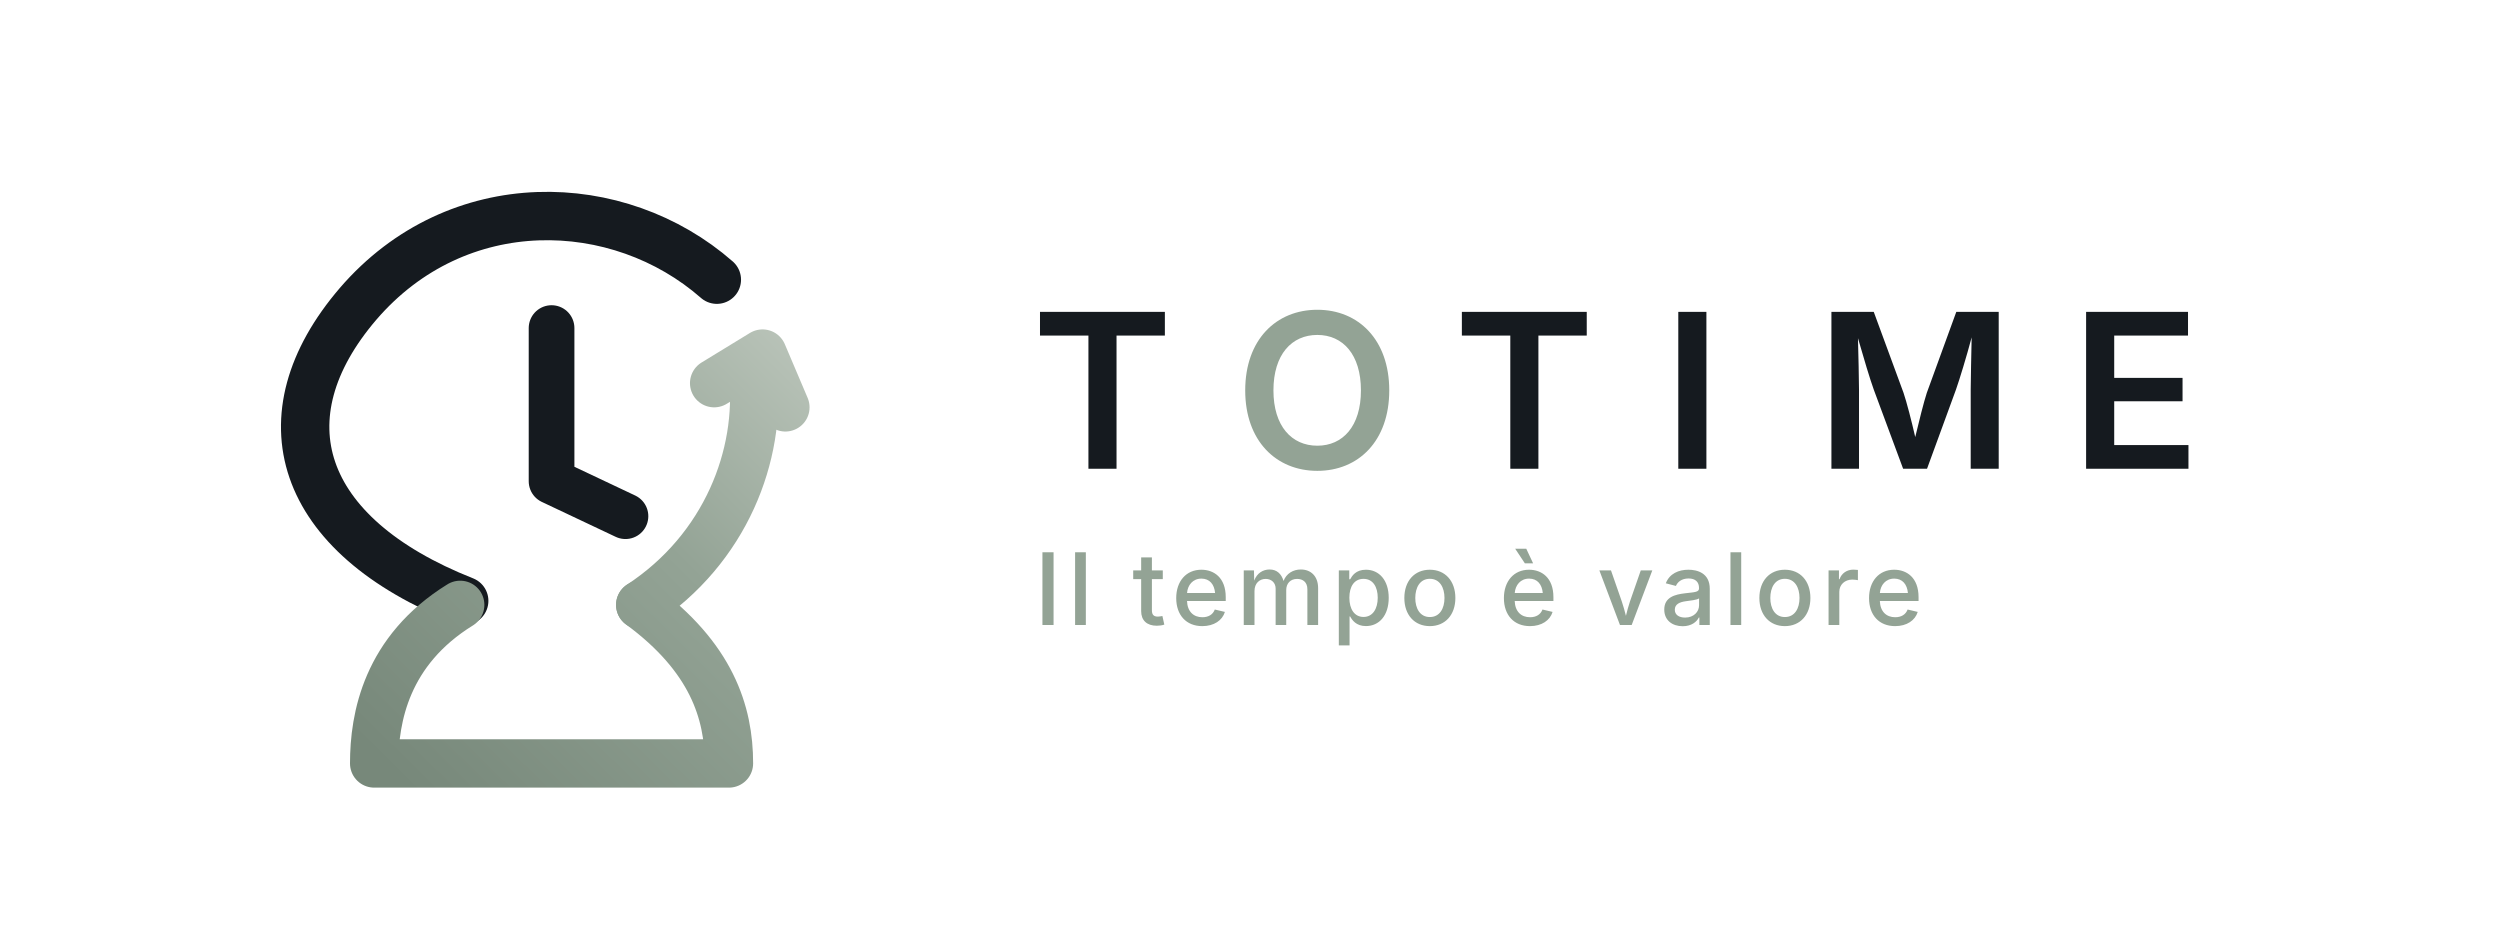
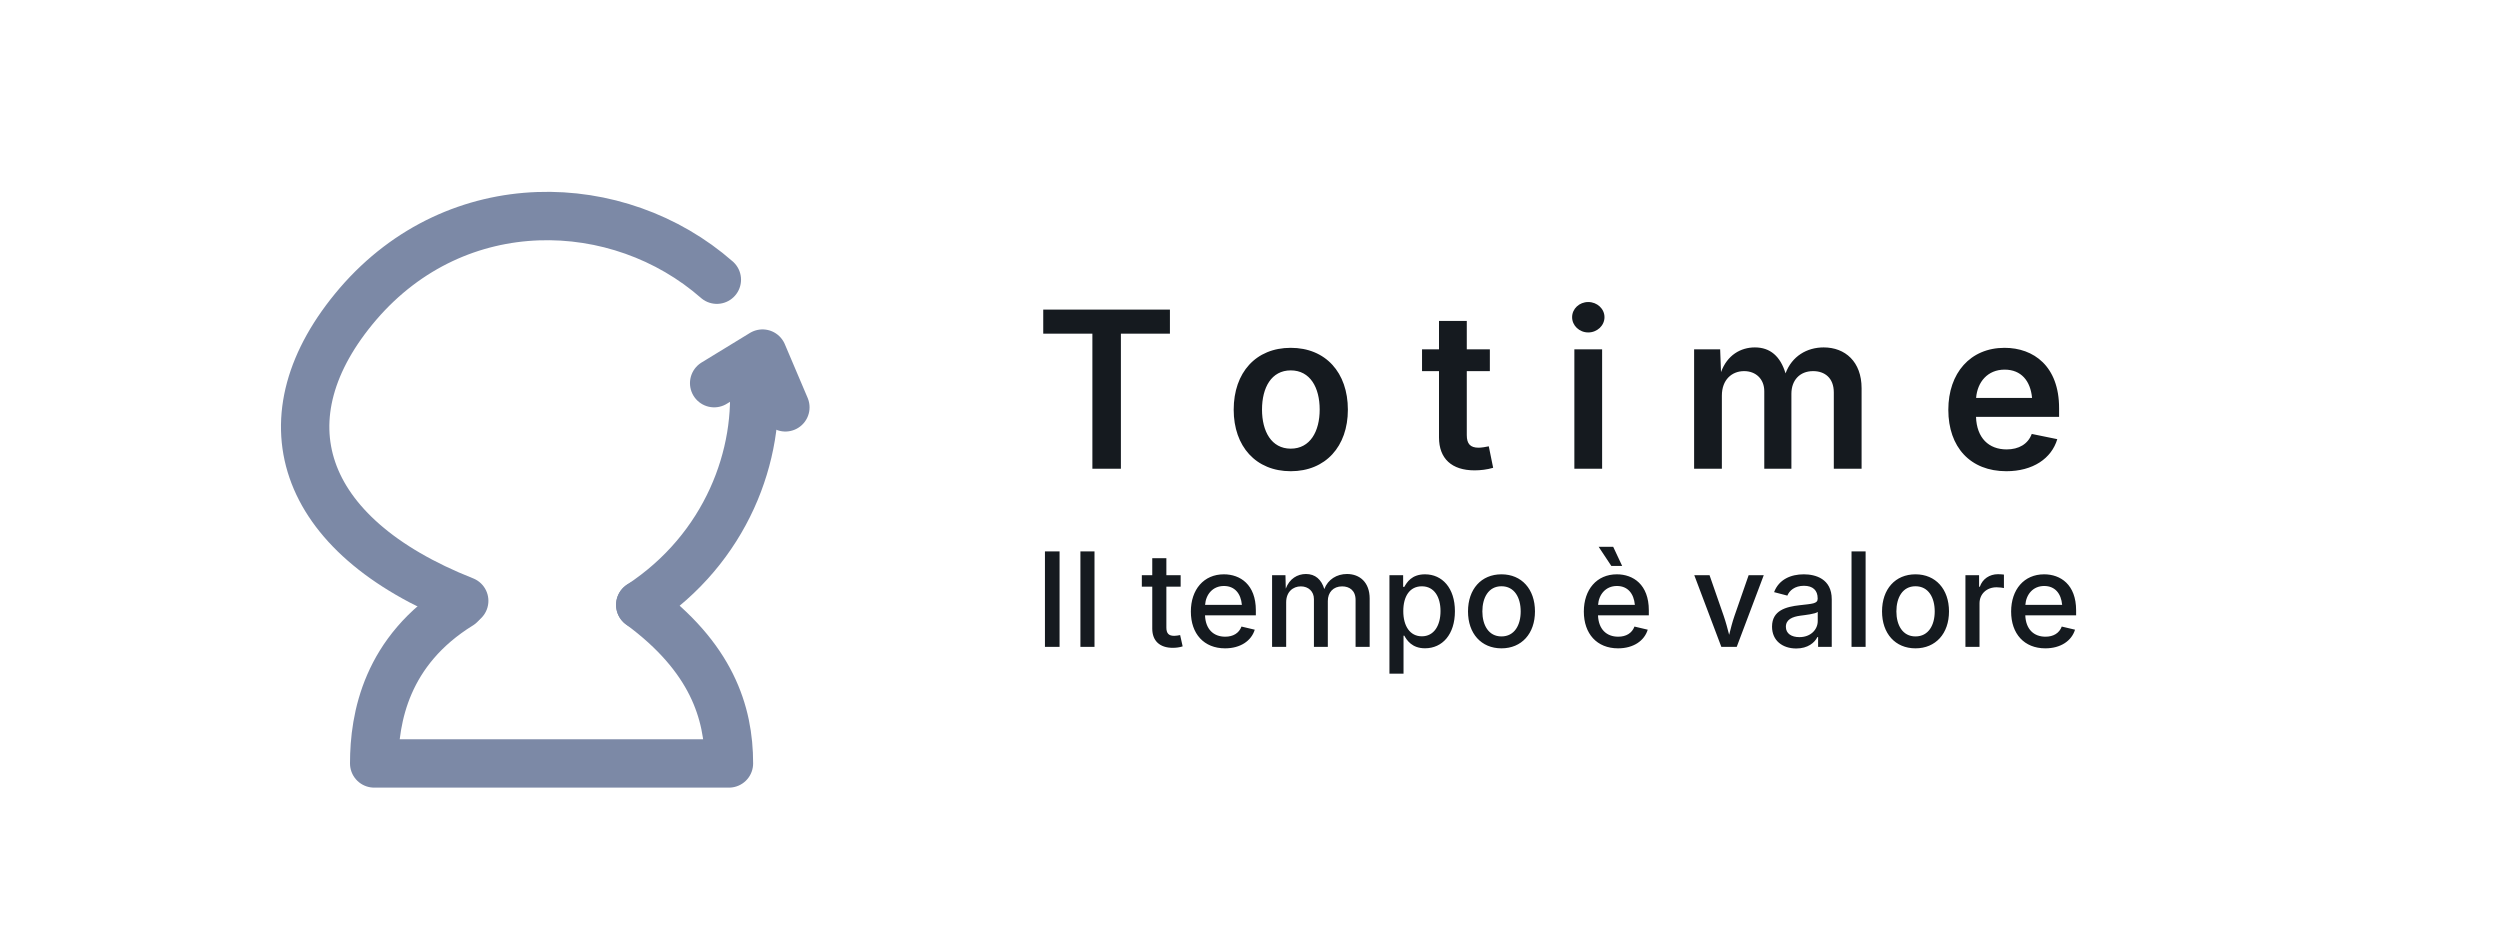
<svg xmlns="http://www.w3.org/2000/svg" width="2400" height="900" viewBox="0 0 1600 600">
  <rect width="1600" height="600" fill="none" />
  <g transform="translate(95,50) scale(0.86)">
-     <defs>
-       <linearGradient id="sageGrad" x1="165" y1="500" x2="500" y2="160" gradientUnits="userSpaceOnUse">
-         <stop offset="0" stop-color="#77887A" />
-         <stop offset="0.55" stop-color="#93A395" />
-         <stop offset="1" stop-color="#C1CAC0" />
-       </linearGradient>
-     </defs>
-     <g fill="none" stroke-linecap="round" stroke-linejoin="round">
-       <path d="M 423 150 C 350 86, 230 82, 156 168 C 84 252, 111 340, 235 389" stroke="#151A1F" stroke-width="36" />
-       <path d="M 232 392 C 177 426, 168 476, 168 510 L 432 510 C 432 472, 419 431, 366 392" stroke="url(#sageGrad)" stroke-width="36" />
-       <path d="M 366 392 C 430 350, 456 280, 450 221" stroke="url(#sageGrad)" stroke-width="36" />
-       <path d="M 421 227 L 457 205 L 474 245" stroke="url(#sageGrad)" stroke-width="36" />
-       <path d="M 300 186 L 300 300 L 355 326" stroke="#151A1F" stroke-width="34" />
+     <g fill="none" stroke="#7C89A6" stroke-width="36" stroke-linecap="round" stroke-linejoin="round">
+       <path d="M 423 150 C 350 86, 230 82, 156 168 C 84 252, 111 340, 235 389" />
+       <path d="M 232 392 C 177 426, 168 476, 168 510 L 432 510 C 432 472, 419 431, 366 392" />
+       <path d="M 366 392 C 430 350, 456 280, 450 221" />
+       <path d="M 421 227 L 457 205 L 474 245" />
    </g>
  </g>
  <g>
-     <text x="660" y="300" font-family="Montserrat, Inter, Arial, sans-serif" font-size="138" font-weight="600" fill="#151A1F" letter-spacing="0">T</text>
-     <text x="790" y="300" font-family="Montserrat, Inter, Arial, sans-serif" font-size="138" font-weight="600" fill="#93A395" letter-spacing="0">O</text>
-     <text x="930" y="300" font-family="Montserrat, Inter, Arial, sans-serif" font-size="138" font-weight="600" fill="#151A1F" letter-spacing="0">T</text>
-     <text x="1064" y="300" font-family="Montserrat, Inter, Arial, sans-serif" font-size="138" font-weight="600" fill="#151A1F" letter-spacing="0">I</text>
-     <text x="1162" y="300" font-family="Montserrat, Inter, Arial, sans-serif" font-size="138" font-weight="600" fill="#151A1F" letter-spacing="0">M</text>
-     <text x="1325" y="300" font-family="Montserrat, Inter, Arial, sans-serif" font-size="138" font-weight="600" fill="#151A1F" letter-spacing="0">E</text>
-     <text x="662" y="400" font-family="Montserrat, Inter, Arial, sans-serif" font-size="64" font-weight="500" fill="#93A395" letter-spacing="4">Il tempo è valore</text>
+     <text x="662" y="300" font-family="Montserrat, Inter, Arial, sans-serif" font-size="140" font-weight="600" fill="#151A1F" letter-spacing="40">Totime</text>
+     <text x="662" y="414" font-family="Montserrat, Inter, Arial, sans-serif" font-size="84" font-weight="500" fill="#151A1F" letter-spacing="0.5">Il tempo è valore</text>
  </g>
</svg>
